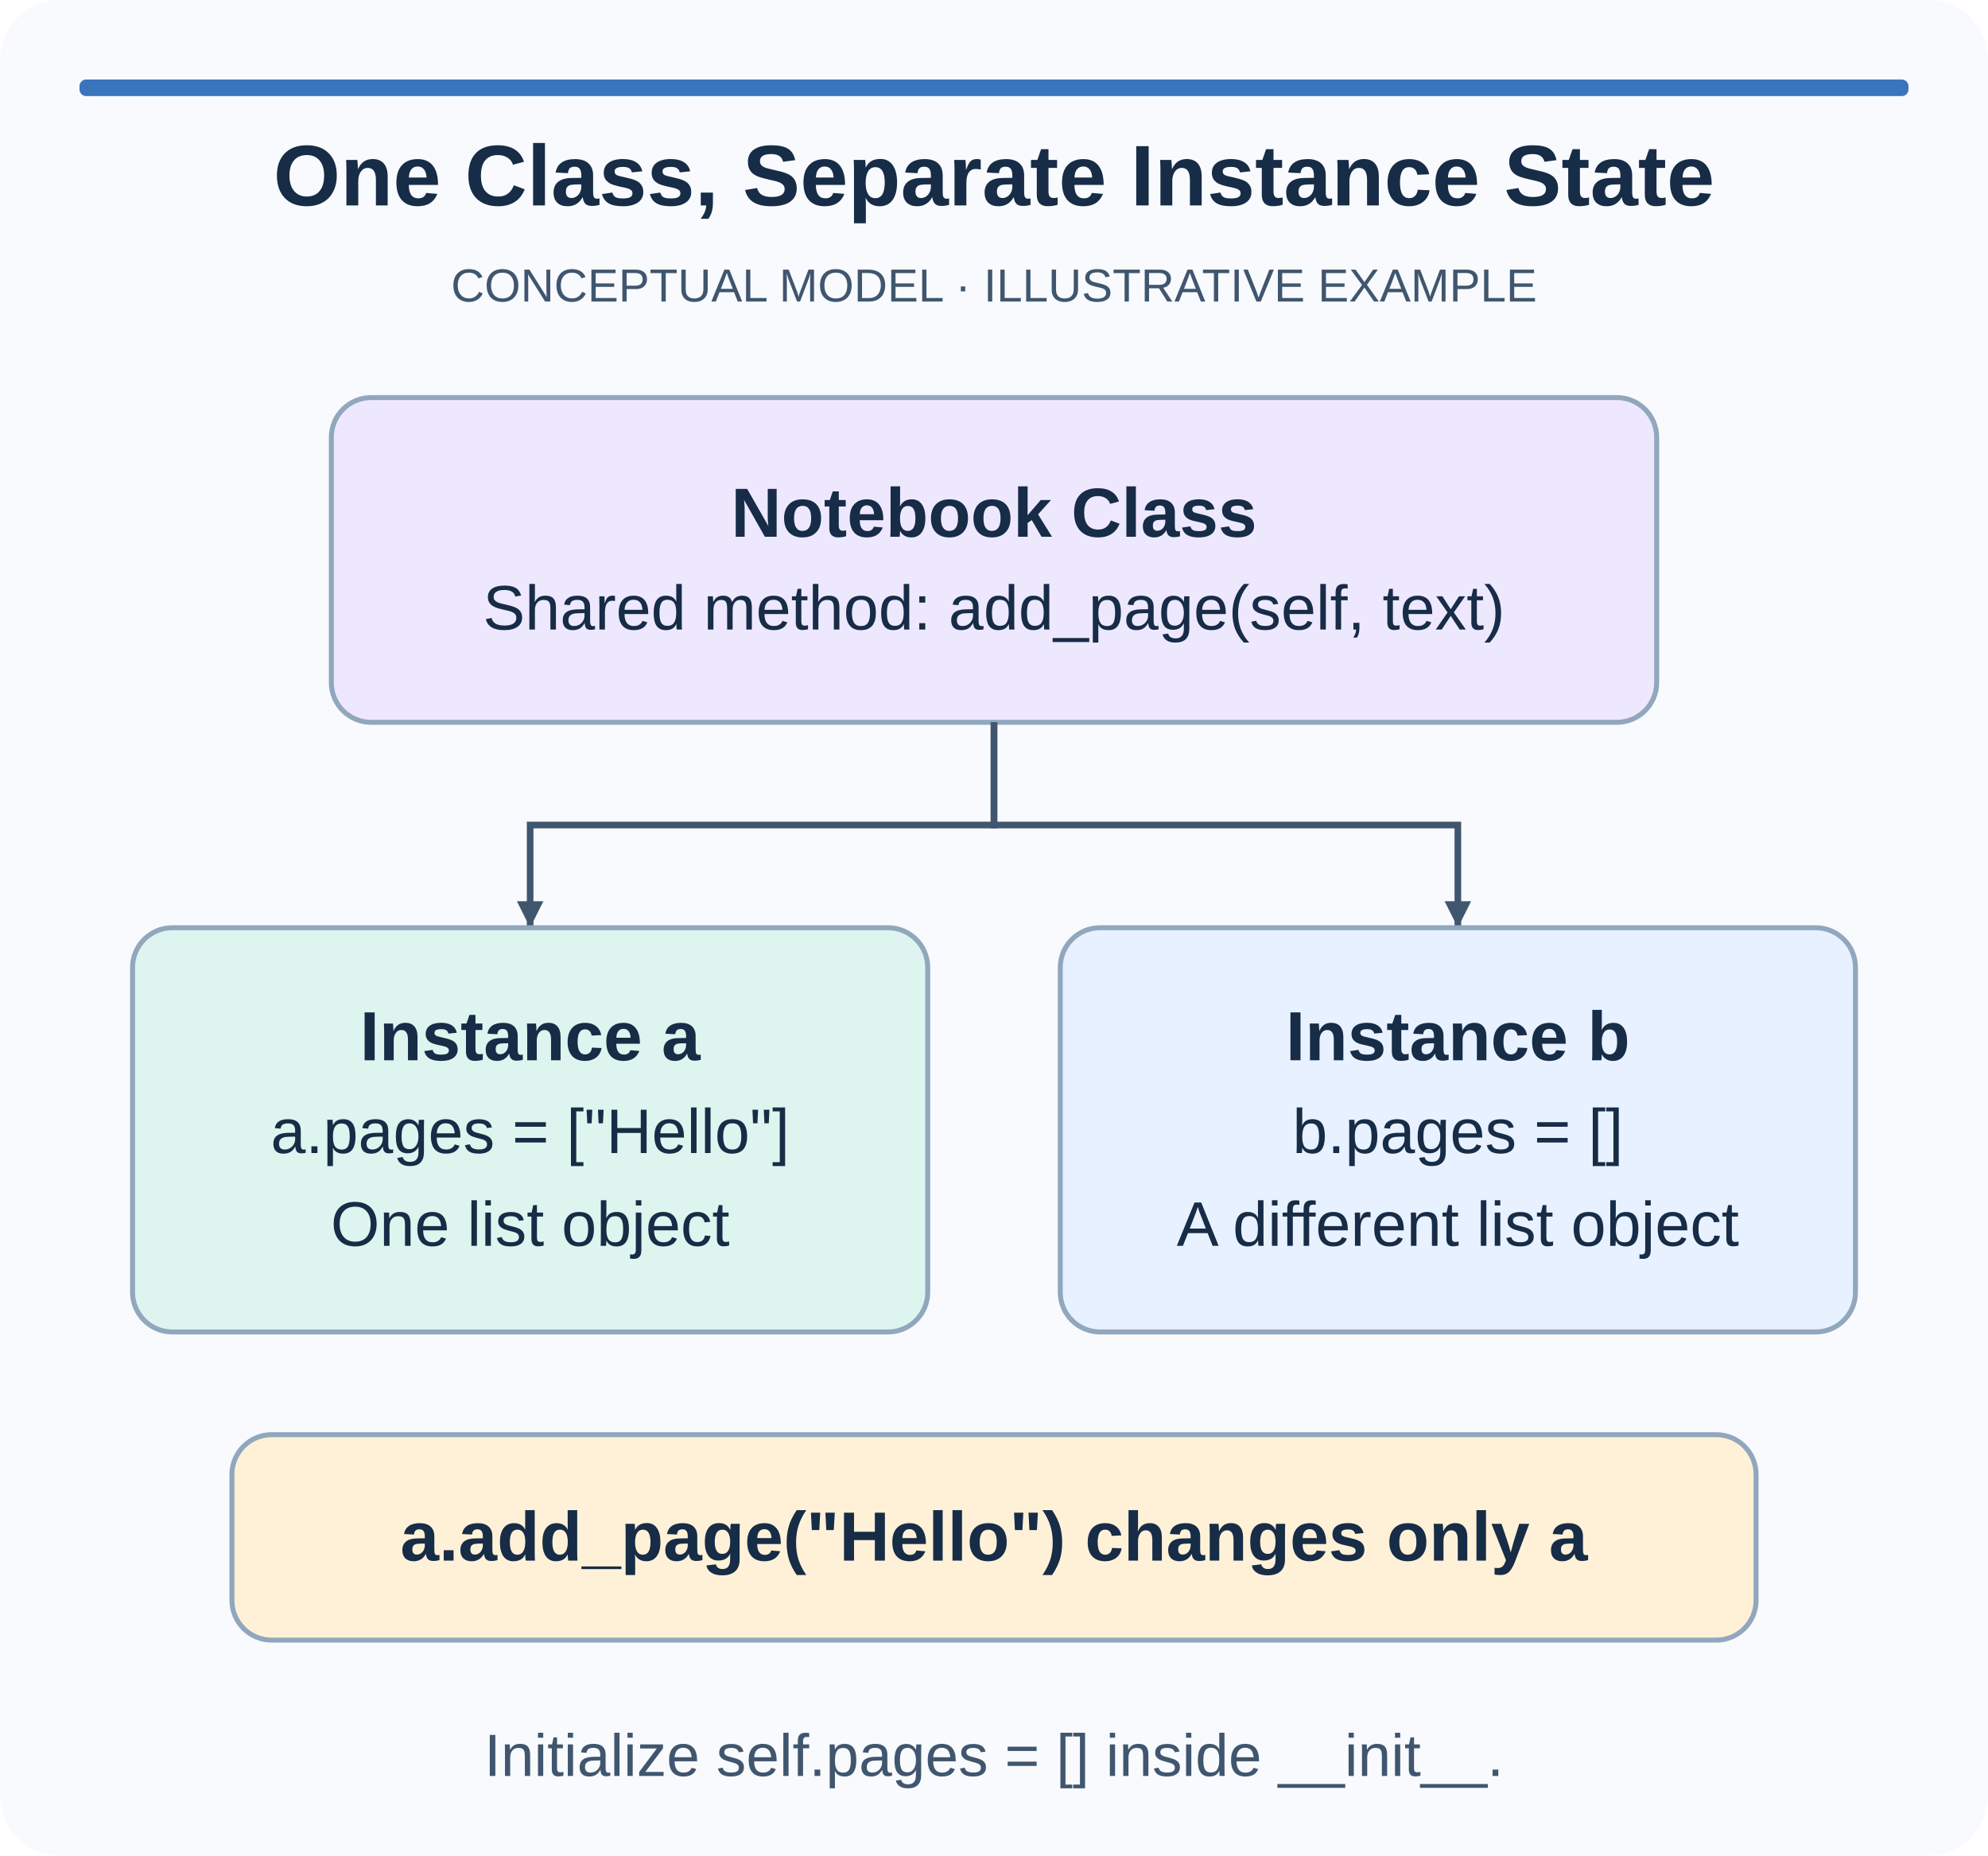
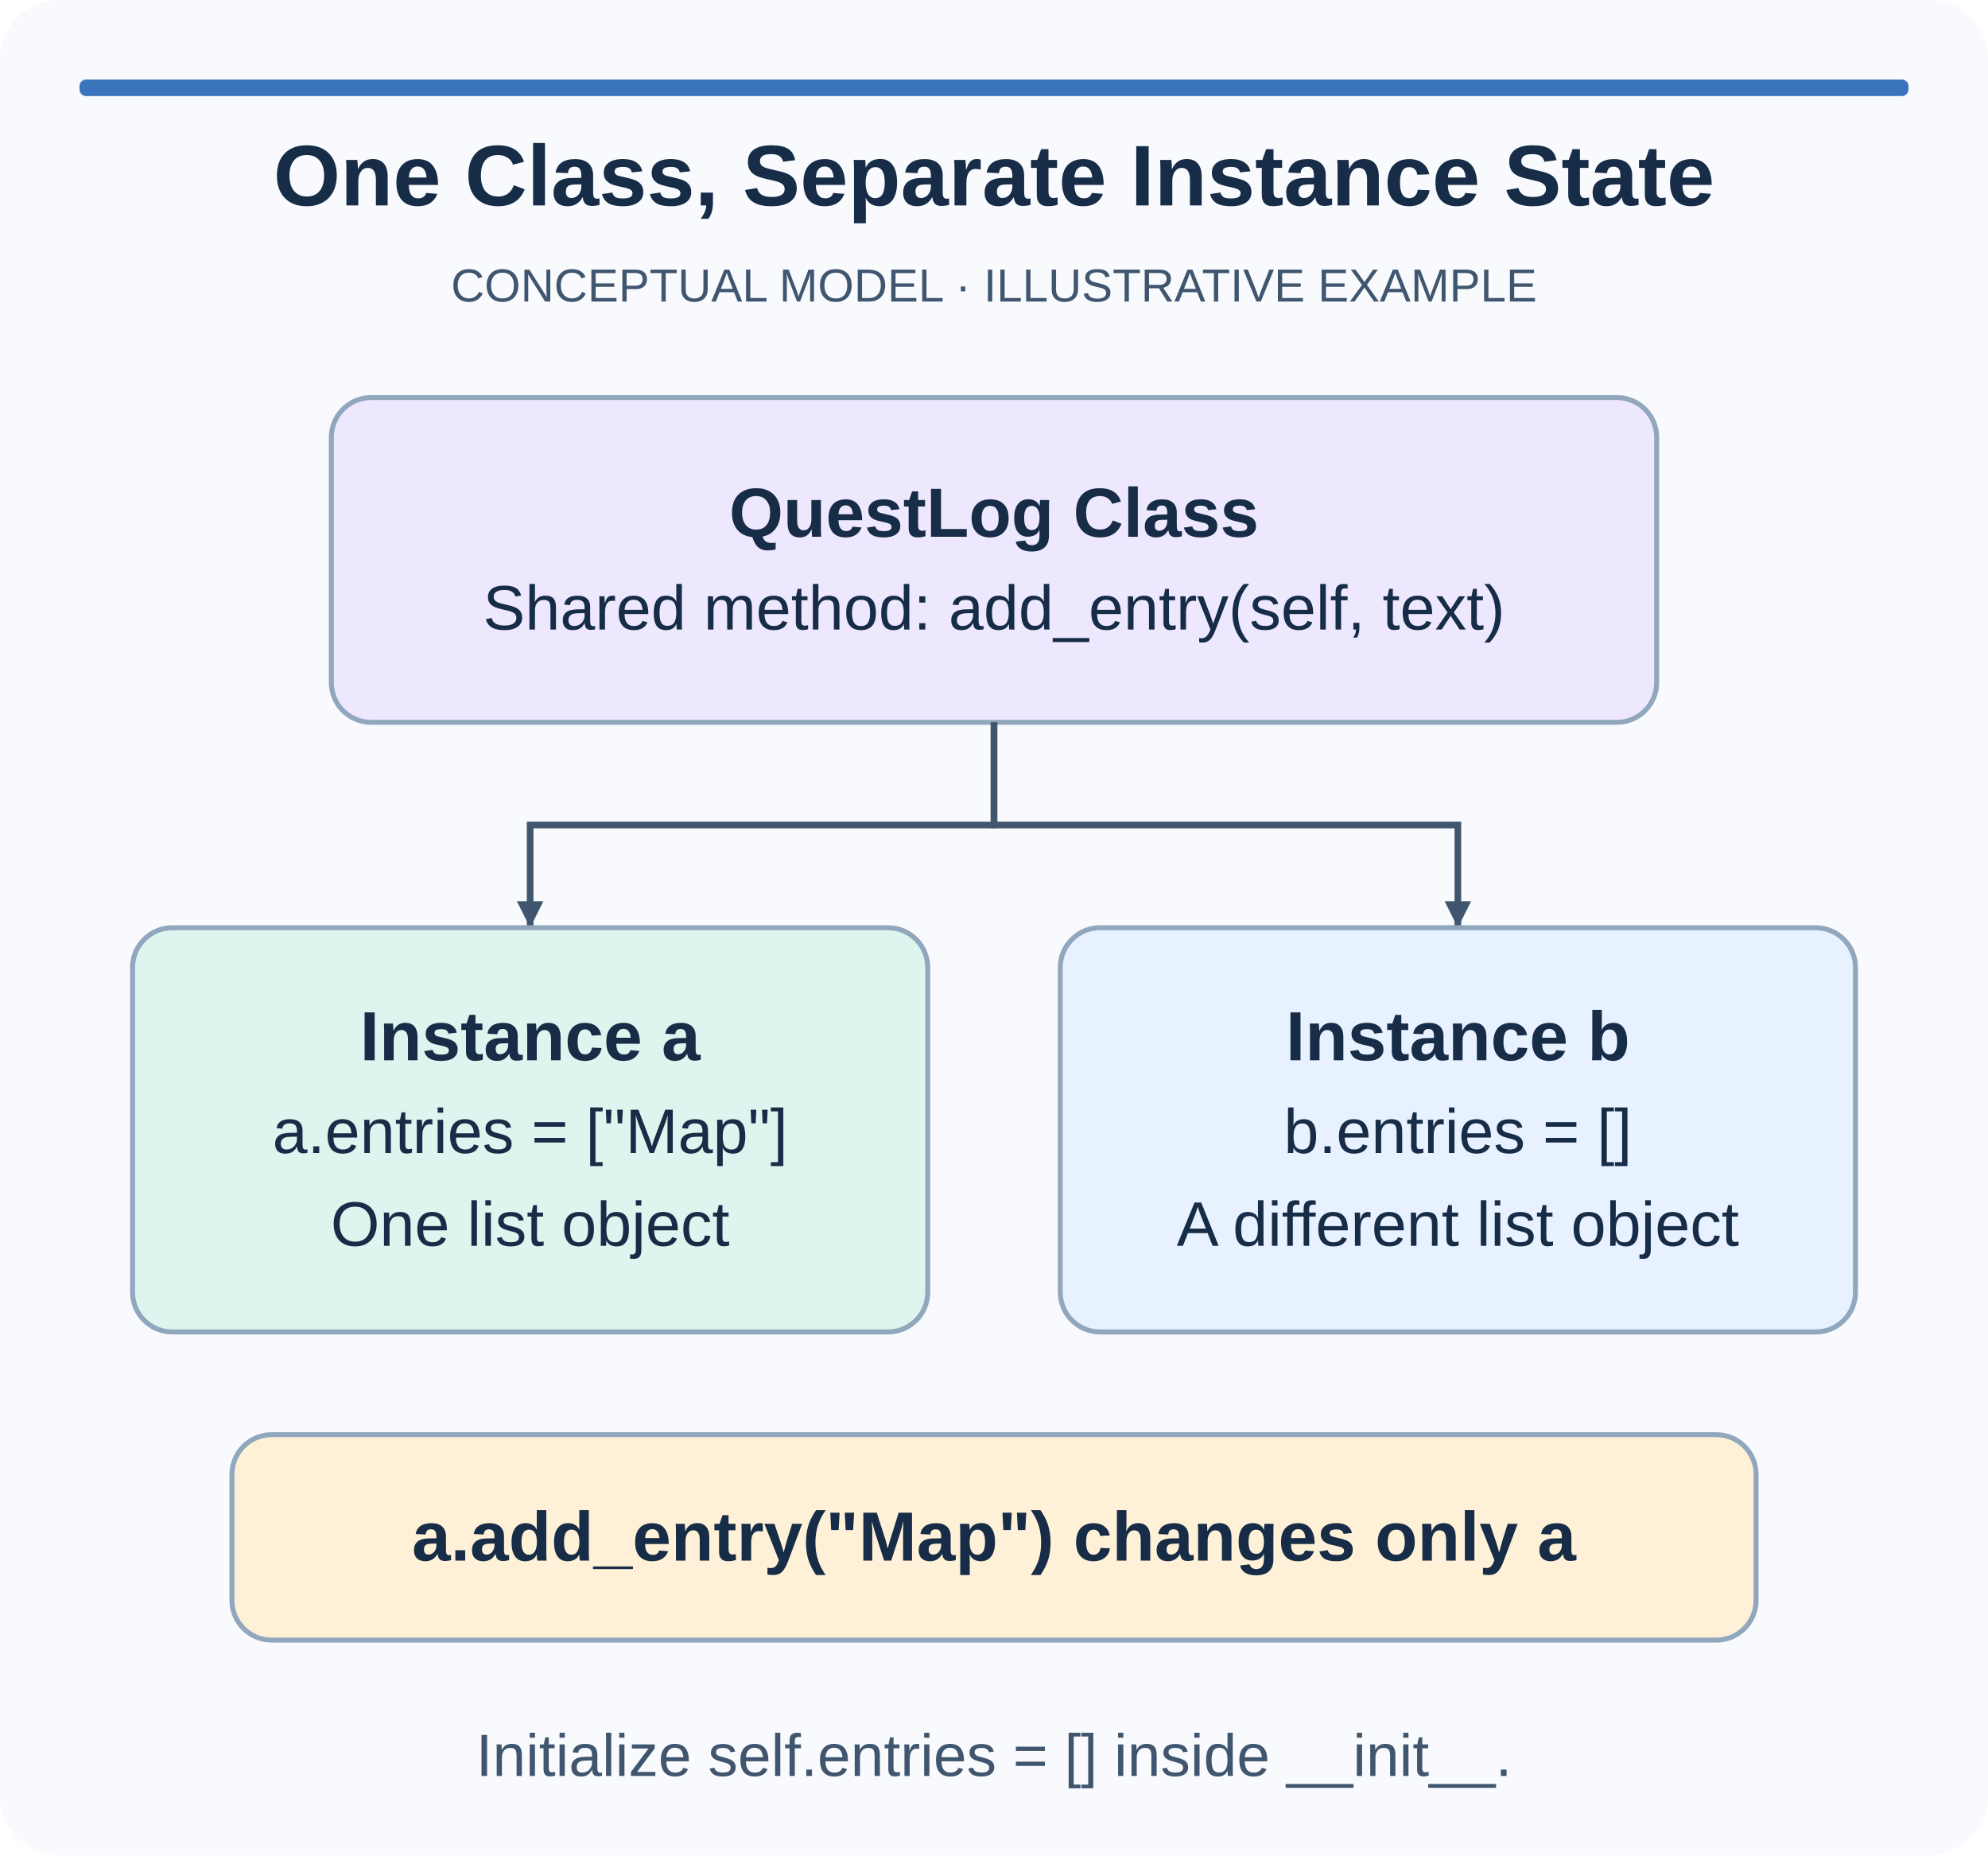
<svg xmlns="http://www.w3.org/2000/svg" width="600" height="560" viewBox="0 0 600 560" role="img" aria-labelledby="title desc">
  <defs>
    <marker id="arrow" markerWidth="8" markerHeight="8" refX="8" refY="4" orient="auto" markerUnits="userSpaceOnUse">
      <path d="M0 0 L8 4 L0 8 Z" fill="#40566f" />
    </marker>
  </defs>
  <rect width="600" height="560" rx="18" fill="#f8fafd" />
  <rect x="24" y="24" width="552" height="5" rx="2" fill="#3974bd" />
  <text x="300" y="62" text-anchor="middle" font-family="Arial, Helvetica, sans-serif" font-size="26" font-weight="700" fill="#172c46">One Class, Separate Instance State</text>
  <text x="300" y="91" text-anchor="middle" font-family="Arial, Helvetica, sans-serif" font-size="14" font-weight="400" fill="#40566f">CONCEPTUAL MODEL · ILLUSTRATIVE EXAMPLE</text>
  <g data-card="true">
    <rect x="100" y="120" width="400" height="98" rx="12" fill="#eee8ff" stroke="#91a7bd" stroke-width="1.5" />
-     <text x="300.0" y="162.0" text-anchor="middle" font-family="Arial, Helvetica, sans-serif" font-size="21" font-weight="700" fill="#172c46">Notebook Class</text>
-     <text x="300.0" y="190.0" text-anchor="middle" font-family="Arial, Helvetica, sans-serif" font-size="19" font-weight="400" fill="#172c46">Shared method: add_page(self, text)</text>
+     <text x="300.0" y="162.0" text-anchor="middle" font-family="Arial, Helvetica, sans-serif" font-size="21" font-weight="700" fill="#172c46">QuestLog Class</text>
+     <text x="300.0" y="190.0" text-anchor="middle" font-family="Arial, Helvetica, sans-serif" font-size="19" font-weight="400" fill="#172c46">Shared method: add_entry(self, text)</text>
  </g>
  <path data-connector="true" d="M300 218 L300 249 L160 249 L160 280" fill="none" stroke="#40566f" stroke-width="2" marker-end="url(#arrow)" />
  <path data-connector="true" d="M300 218 L300 249 L440 249 L440 280" fill="none" stroke="#40566f" stroke-width="2" marker-end="url(#arrow)" />
  <g data-card="true">
    <rect x="40" y="280" width="240" height="122" rx="12" fill="#ddf5ee" stroke="#91a7bd" stroke-width="1.5" />
    <text x="160.0" y="320.0" text-anchor="middle" font-family="Arial, Helvetica, sans-serif" font-size="21" font-weight="700" fill="#172c46">Instance a</text>
-     <text x="160.0" y="348.0" text-anchor="middle" font-family="Arial, Helvetica, sans-serif" font-size="19" font-weight="400" fill="#172c46">a.pages = ["Hello"]</text>
+     <text x="160.0" y="348.0" text-anchor="middle" font-family="Arial, Helvetica, sans-serif" font-size="19" font-weight="400" fill="#172c46">a.entries = ["Map"]</text>
    <text x="160.0" y="376.0" text-anchor="middle" font-family="Arial, Helvetica, sans-serif" font-size="19" font-weight="400" fill="#172c46">One list object</text>
  </g>
  <g data-card="true">
    <rect x="320" y="280" width="240" height="122" rx="12" fill="#e8f1ff" stroke="#91a7bd" stroke-width="1.5" />
    <text x="440.0" y="320.0" text-anchor="middle" font-family="Arial, Helvetica, sans-serif" font-size="21" font-weight="700" fill="#172c46">Instance b</text>
-     <text x="440.0" y="348.0" text-anchor="middle" font-family="Arial, Helvetica, sans-serif" font-size="19" font-weight="400" fill="#172c46">b.pages = []</text>
+     <text x="440.0" y="348.0" text-anchor="middle" font-family="Arial, Helvetica, sans-serif" font-size="19" font-weight="400" fill="#172c46">b.entries = []</text>
    <text x="440.0" y="376.0" text-anchor="middle" font-family="Arial, Helvetica, sans-serif" font-size="19" font-weight="400" fill="#172c46">A different list object</text>
  </g>
  <g data-card="true">
    <rect x="70" y="433" width="460" height="62" rx="12" fill="#fff1d7" stroke="#91a7bd" stroke-width="1.5" />
-     <text x="300.0" y="471.0" text-anchor="middle" font-family="Arial, Helvetica, sans-serif" font-size="21" font-weight="700" fill="#172c46">a.add_page("Hello") changes only a</text>
+     <text x="300.0" y="471.0" text-anchor="middle" font-family="Arial, Helvetica, sans-serif" font-size="21" font-weight="700" fill="#172c46">a.add_entry("Map") changes only a</text>
  </g>
-   <text x="300" y="536" text-anchor="middle" font-family="Arial, Helvetica, sans-serif" font-size="18" font-weight="400" fill="#40566f">Initialize self.pages = [] inside __init__.</text>
+   <text x="300" y="536" text-anchor="middle" font-family="Arial, Helvetica, sans-serif" font-size="18" font-weight="400" fill="#40566f">Initialize self.entries = [] inside __init__.</text>
</svg>
